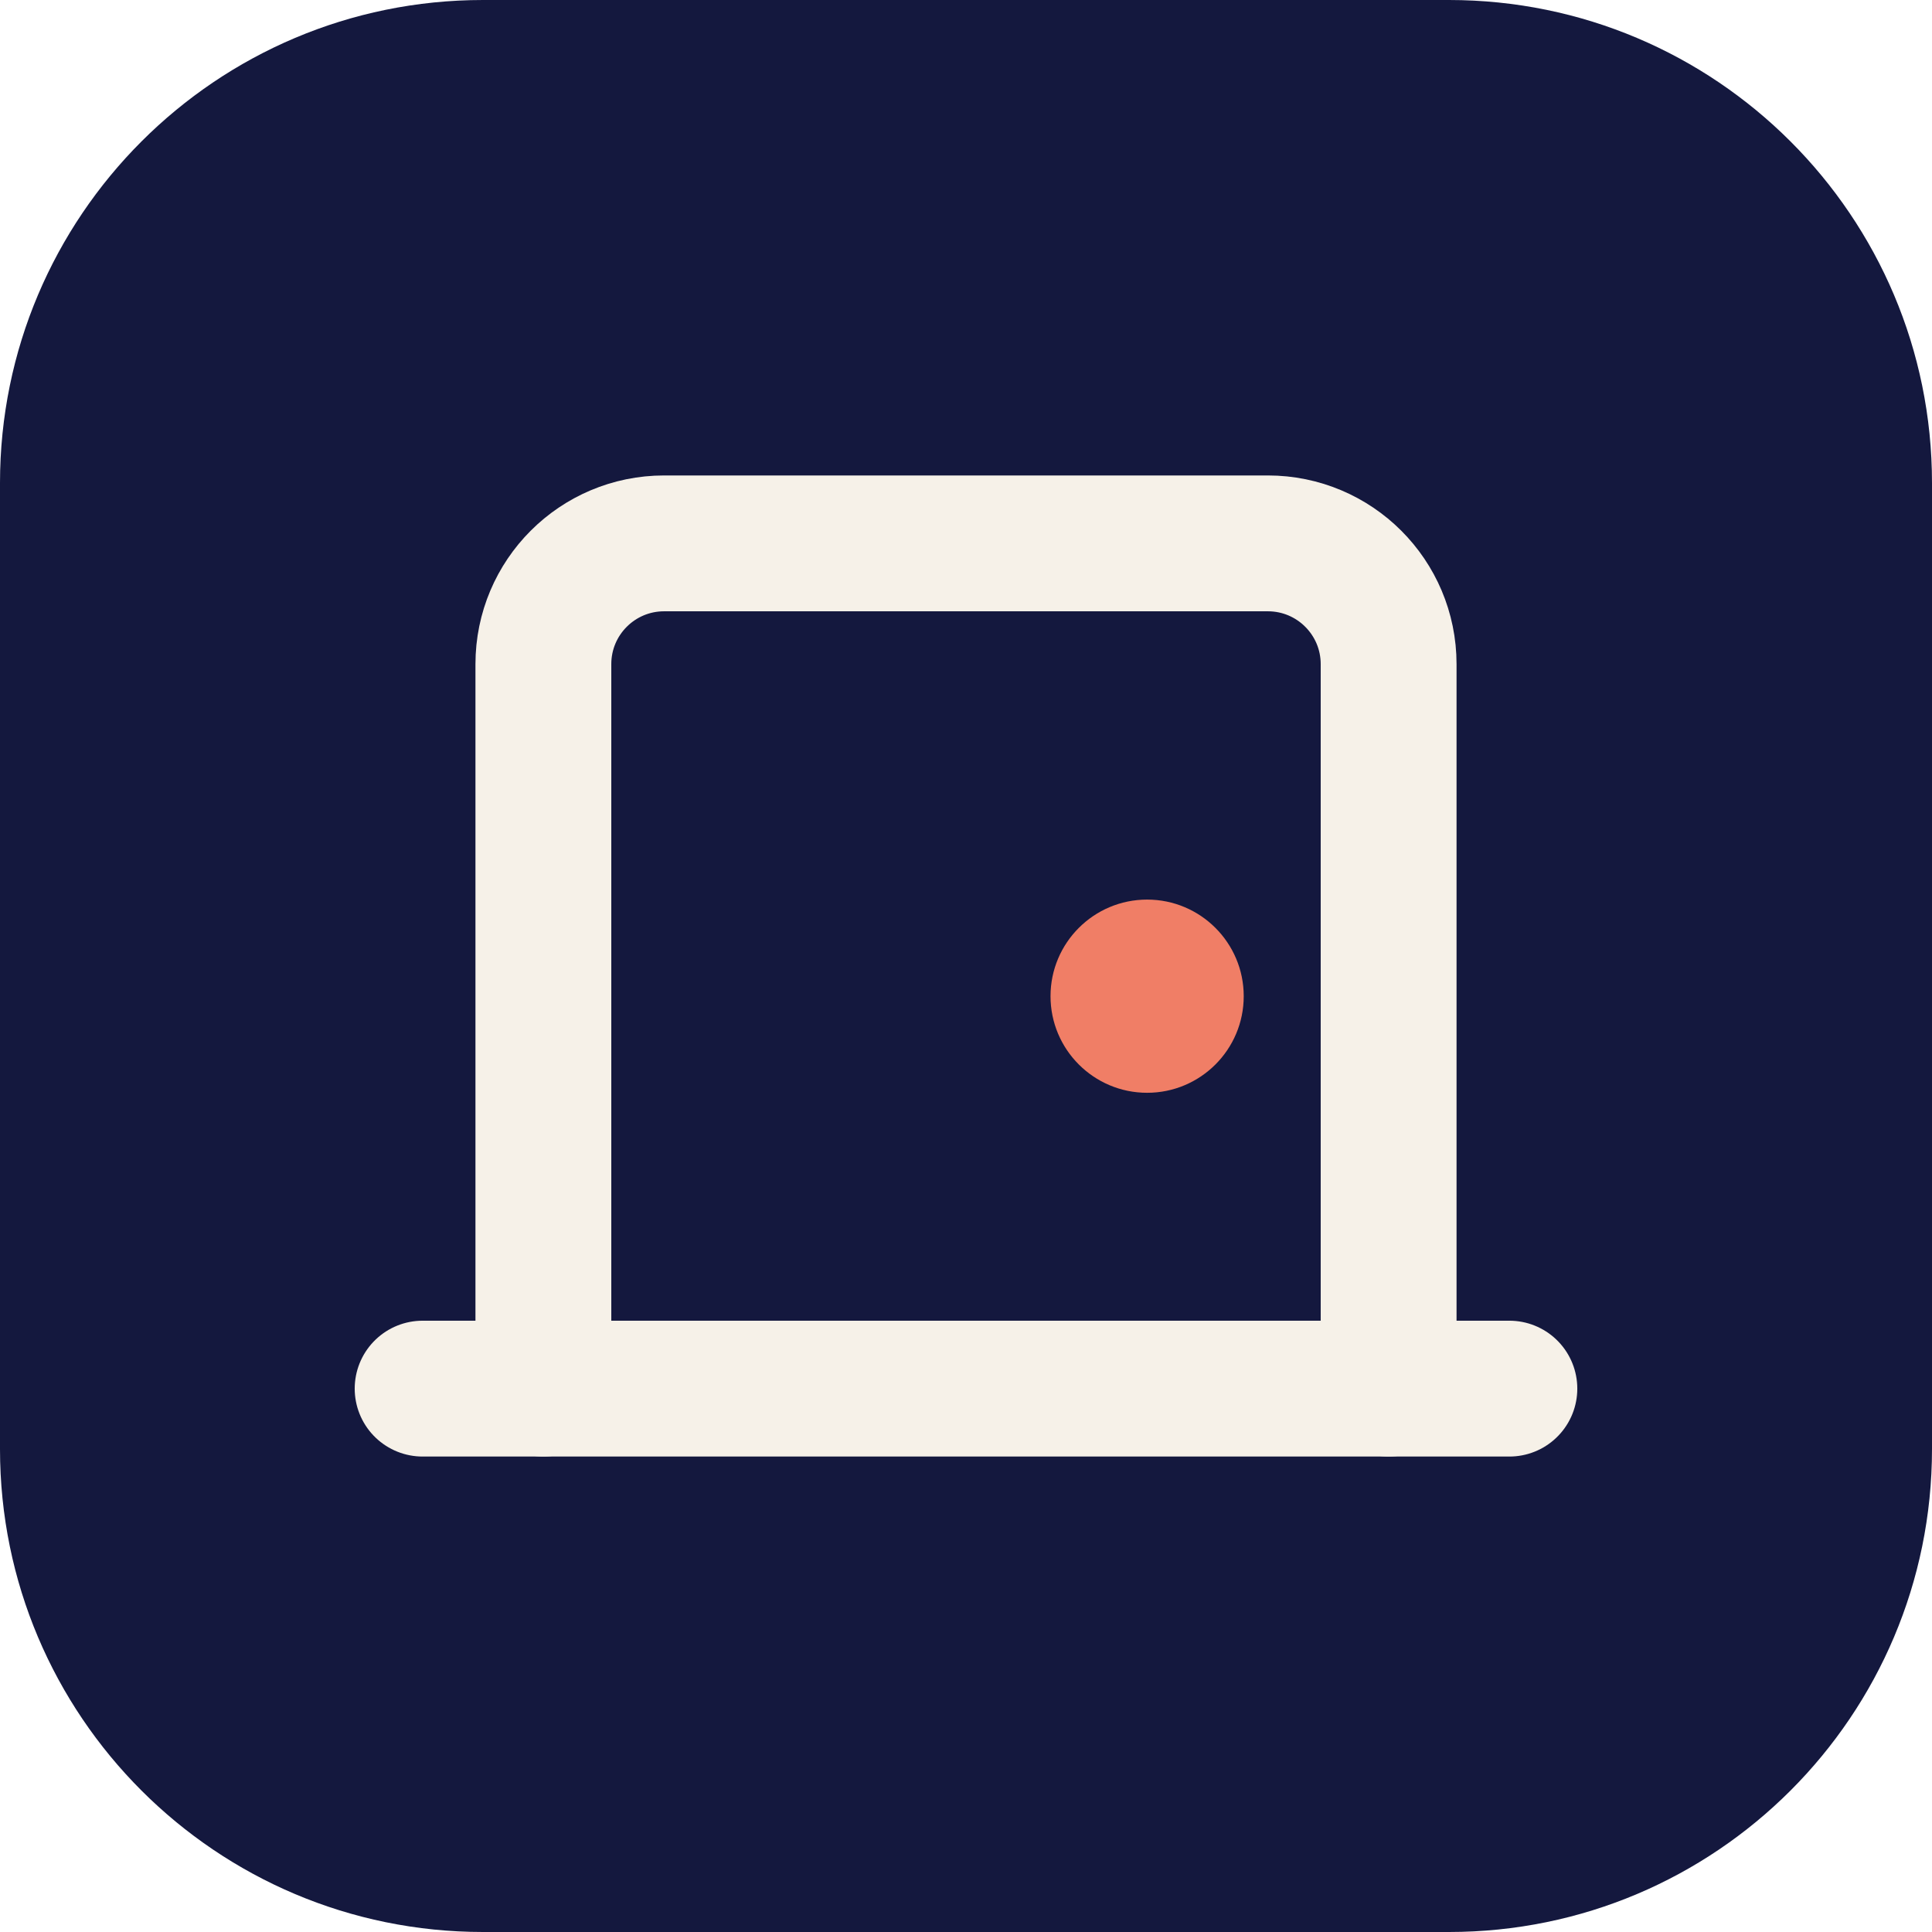
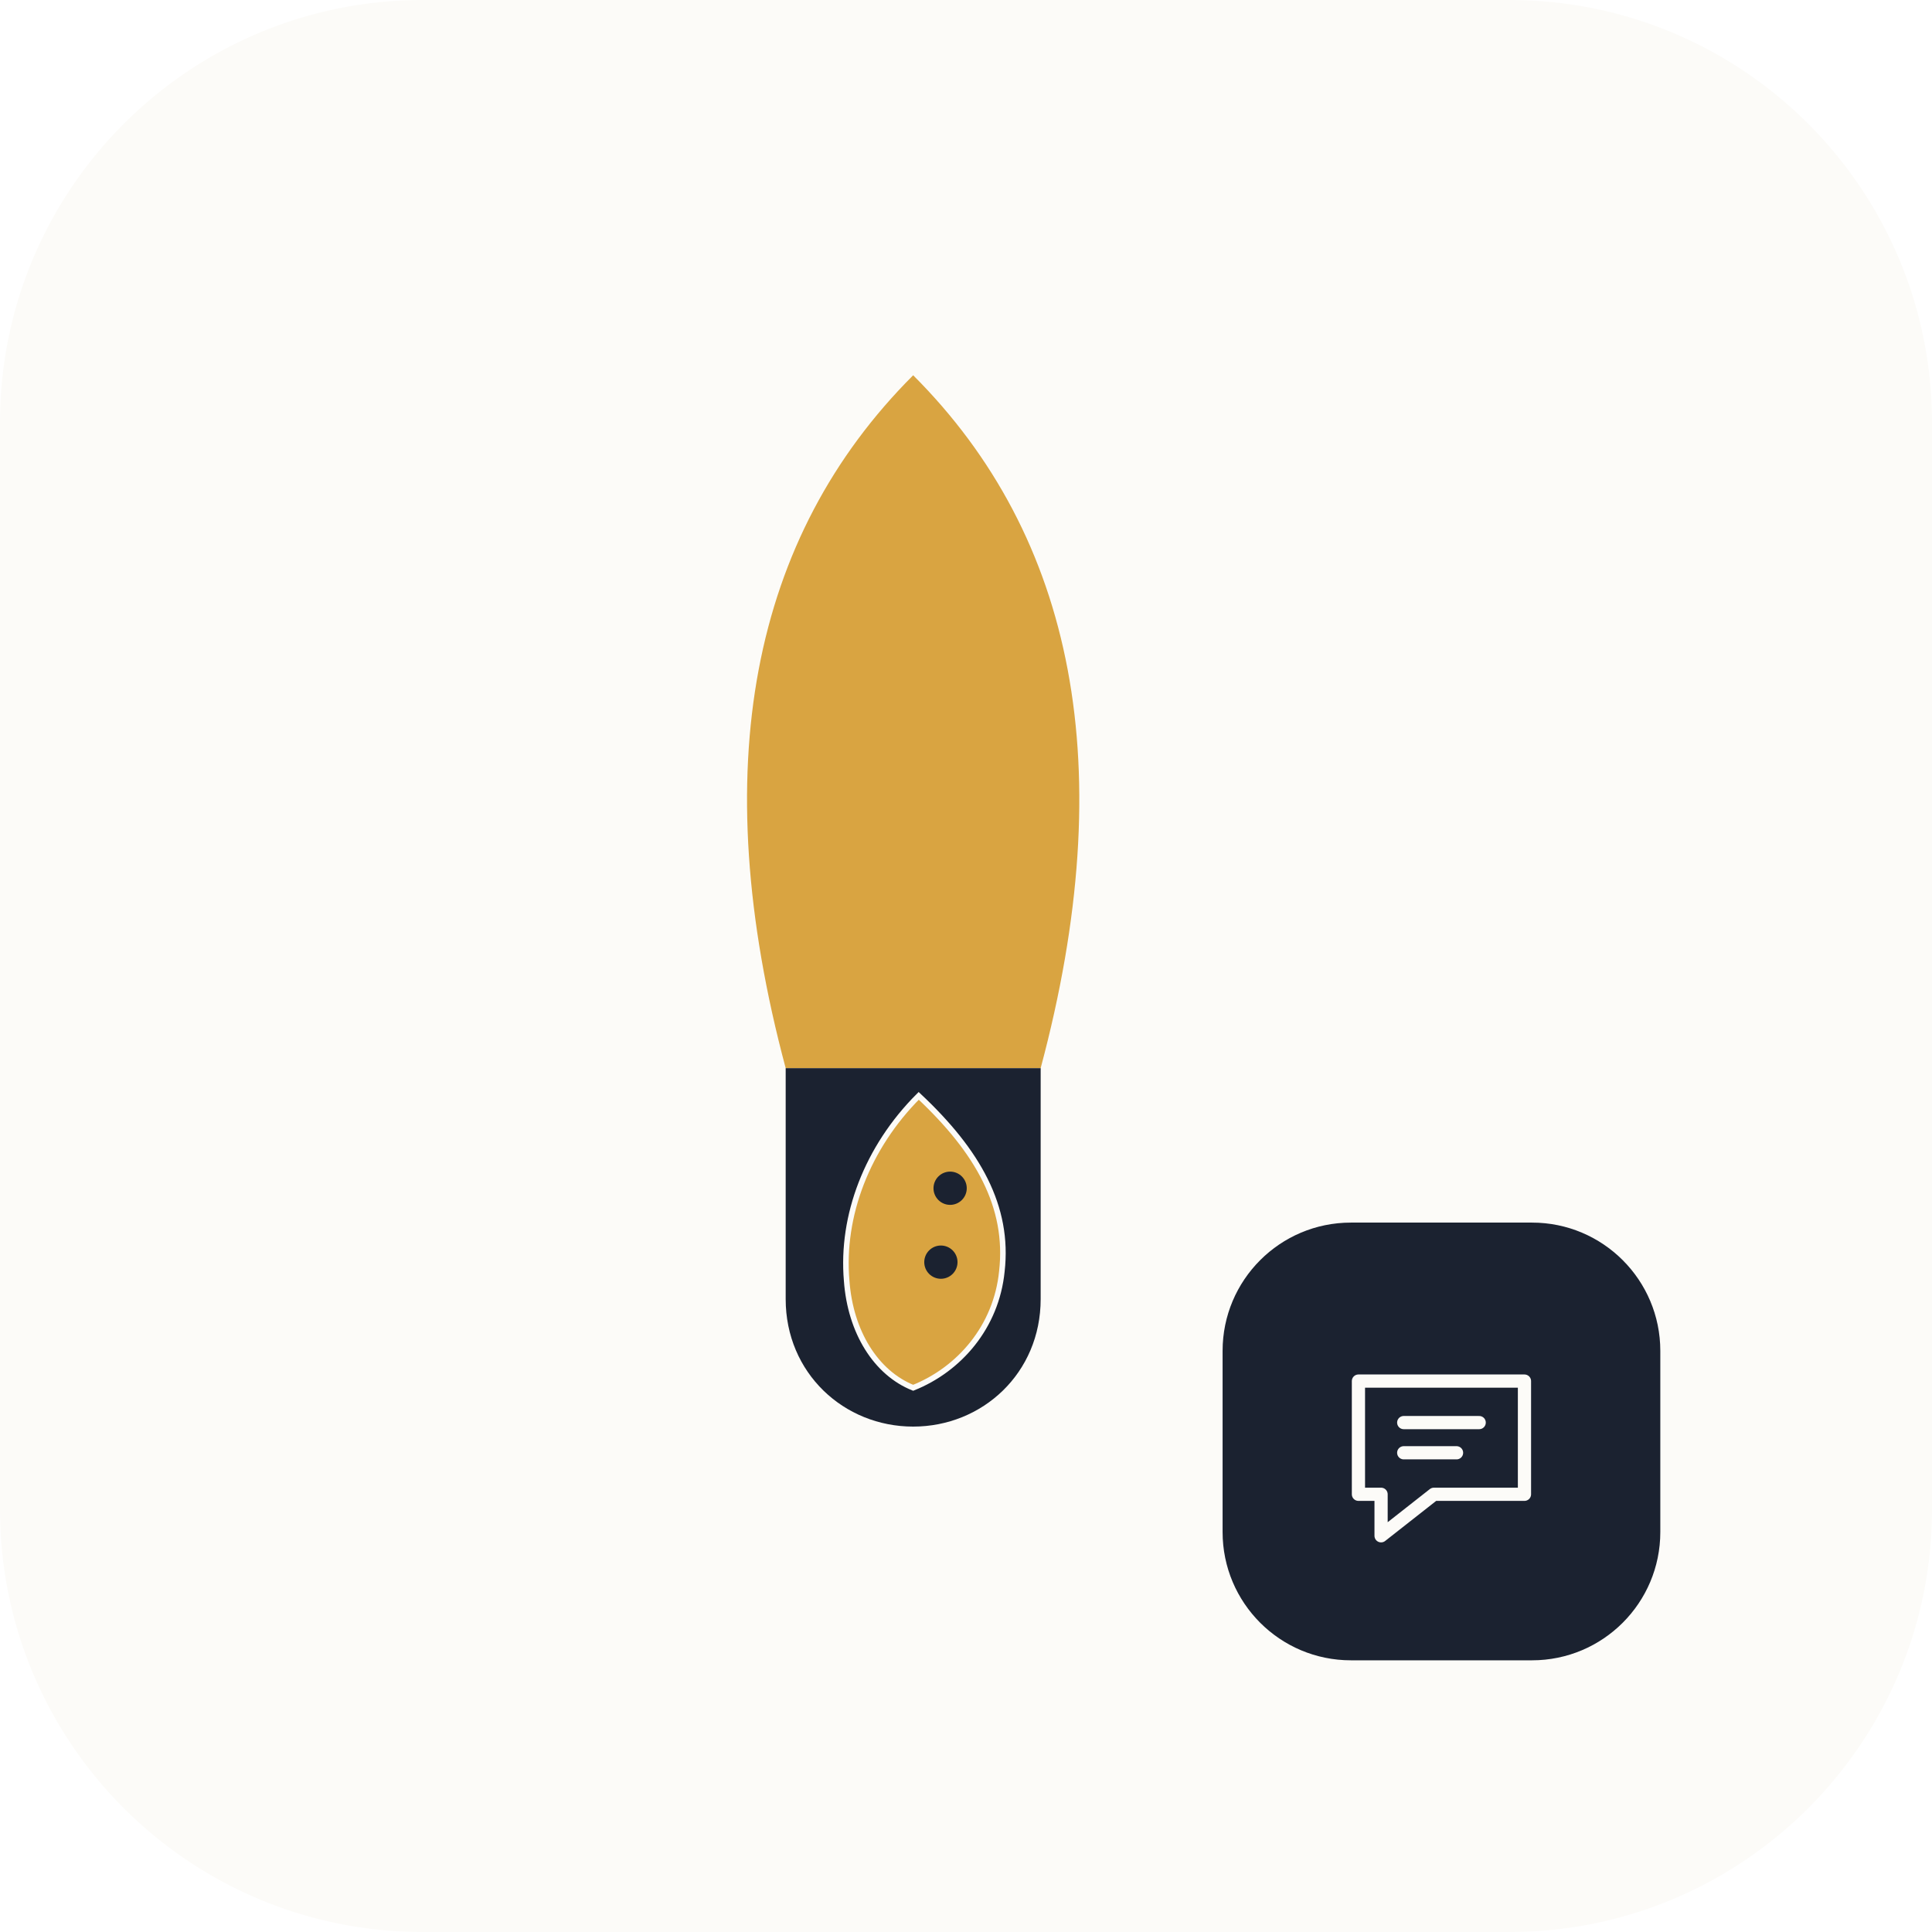
- <svg xmlns="http://www.w3.org/2000/svg" viewBox="0 0 64 64">
-   <rect width="64" height="64" rx="16" fill="#14183e" />
-   <path d="M18 46V22a4 4 0 0 1 4-4h20a4 4 0 0 1 4 4v24" fill="none" stroke="#f6f1e8" stroke-width="4.5" stroke-linecap="round" />
-   <path d="M14 46h36" stroke="#f6f1e8" stroke-width="4.5" stroke-linecap="round" />
-   <circle cx="38" cy="33" r="3.2" fill="#f07e66" />
+ <svg xmlns="http://www.w3.org/2000/svg" viewBox="0 0 512 512">
+   <g class="light-icon">
+     <rect width="512" height="512" rx="112" fill="#FCFBF8" />
+     <svg x="100" y="64" width="284" height="350" viewBox="110 95 580 580">
+       <path fill="#D9A441" d="M400 100C487.5 187.5 512.5 312.5 469 475L331 475C287.5 312.5 312.5 187.5 400 100Z" />
+       <path fill="#1B2230" d="M331 475L469 475L469 600C469 640 437.5 669 400 669C362.5 669 331 640 331 600Z" />
+       <path fill="#D9A441" stroke="#FCFBF8" stroke-width="3" d="M403 490C435 520 452 550 448 585C445 615 425 638 400 648C380 640 366 618 364 590C361 555 375 518 403 490Z" />
+       <circle cx="420" cy="540" r="9" fill="#1B2230" />
+       <circle cx="415" cy="580" r="9" fill="#1B2230" />
+     </svg>
+     <rect x="324" y="324" width="116" height="116" rx="34" fill="#1B2230" />
+     <g transform="translate(350 350)" fill="none" stroke="#FCFBF8" stroke-width="3.5" stroke-linecap="round" stroke-linejoin="round">
+       <path d="M10 16h44v30H30L16 57V46h-6zM22 27h20M22 35h14" />
+     </g>
+   </g>
+   <g class="dark-icon">
+     <rect width="512" height="512" rx="112" fill="#1B2230" />
+     <svg x="100" y="64" width="284" height="350" viewBox="110 95 580 580">
+       <path fill="#D9A441" d="M400 100C487.5 187.5 512.5 312.5 469 475L331 475C287.5 312.5 312.5 187.5 400 100Z" />
+       <path fill="#FCFBF8" d="M331 475L469 475L469 600C469 640 437.5 669 400 669C362.5 669 331 640 331 600Z" />
+       <path fill="#D9A441" stroke="#1B2230" stroke-width="3" d="M403 490C435 520 452 550 448 585C445 615 425 638 400 648C380 640 366 618 364 590C361 555 375 518 403 490Z" />
+       <circle cx="420" cy="540" r="9" fill="#1B2230" />
+       <circle cx="415" cy="580" r="9" fill="#1B2230" />
+     </svg>
+     <rect x="324" y="324" width="116" height="116" rx="34" fill="#FCFBF8" />
+     <g transform="translate(350 350)" fill="none" stroke="#1B2230" stroke-width="3.5" stroke-linecap="round" stroke-linejoin="round">
+       <path d="M10 16h44v30H30L16 57V46h-6zM22 27h20M22 35h14" />
+     </g>
+   </g>
+   <style>.dark-icon{display:none}@media(prefers-color-scheme:dark){.light-icon{display:none}.dark-icon{display:inline}}</style>
</svg>
